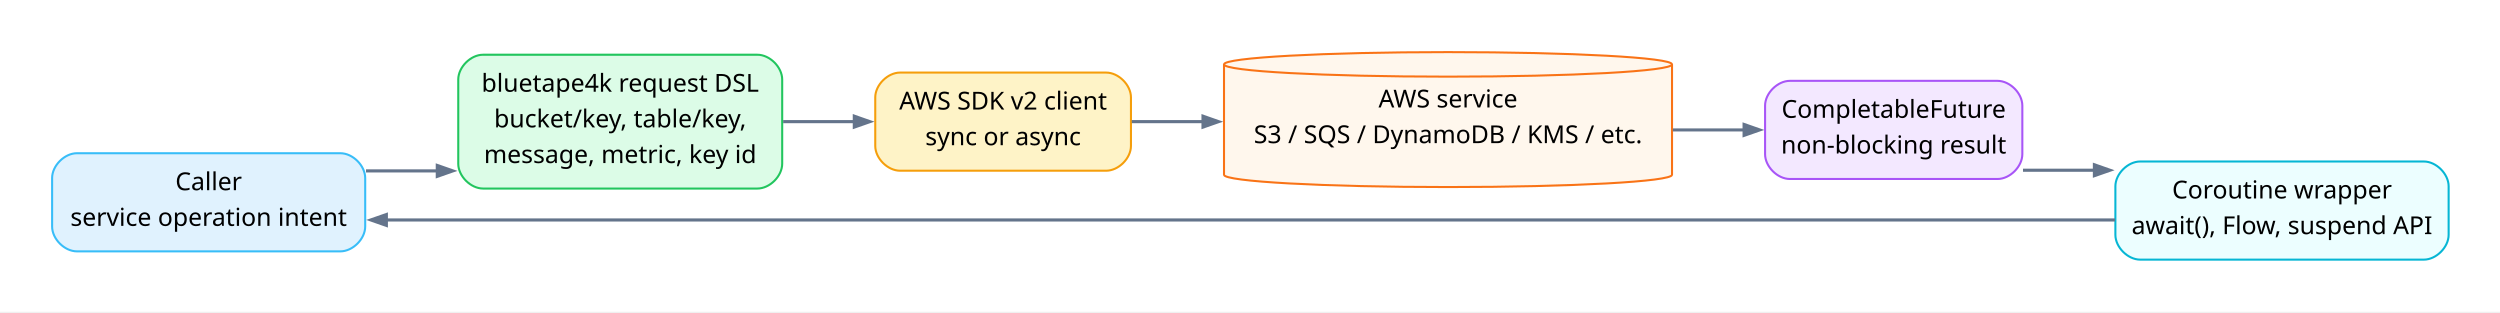
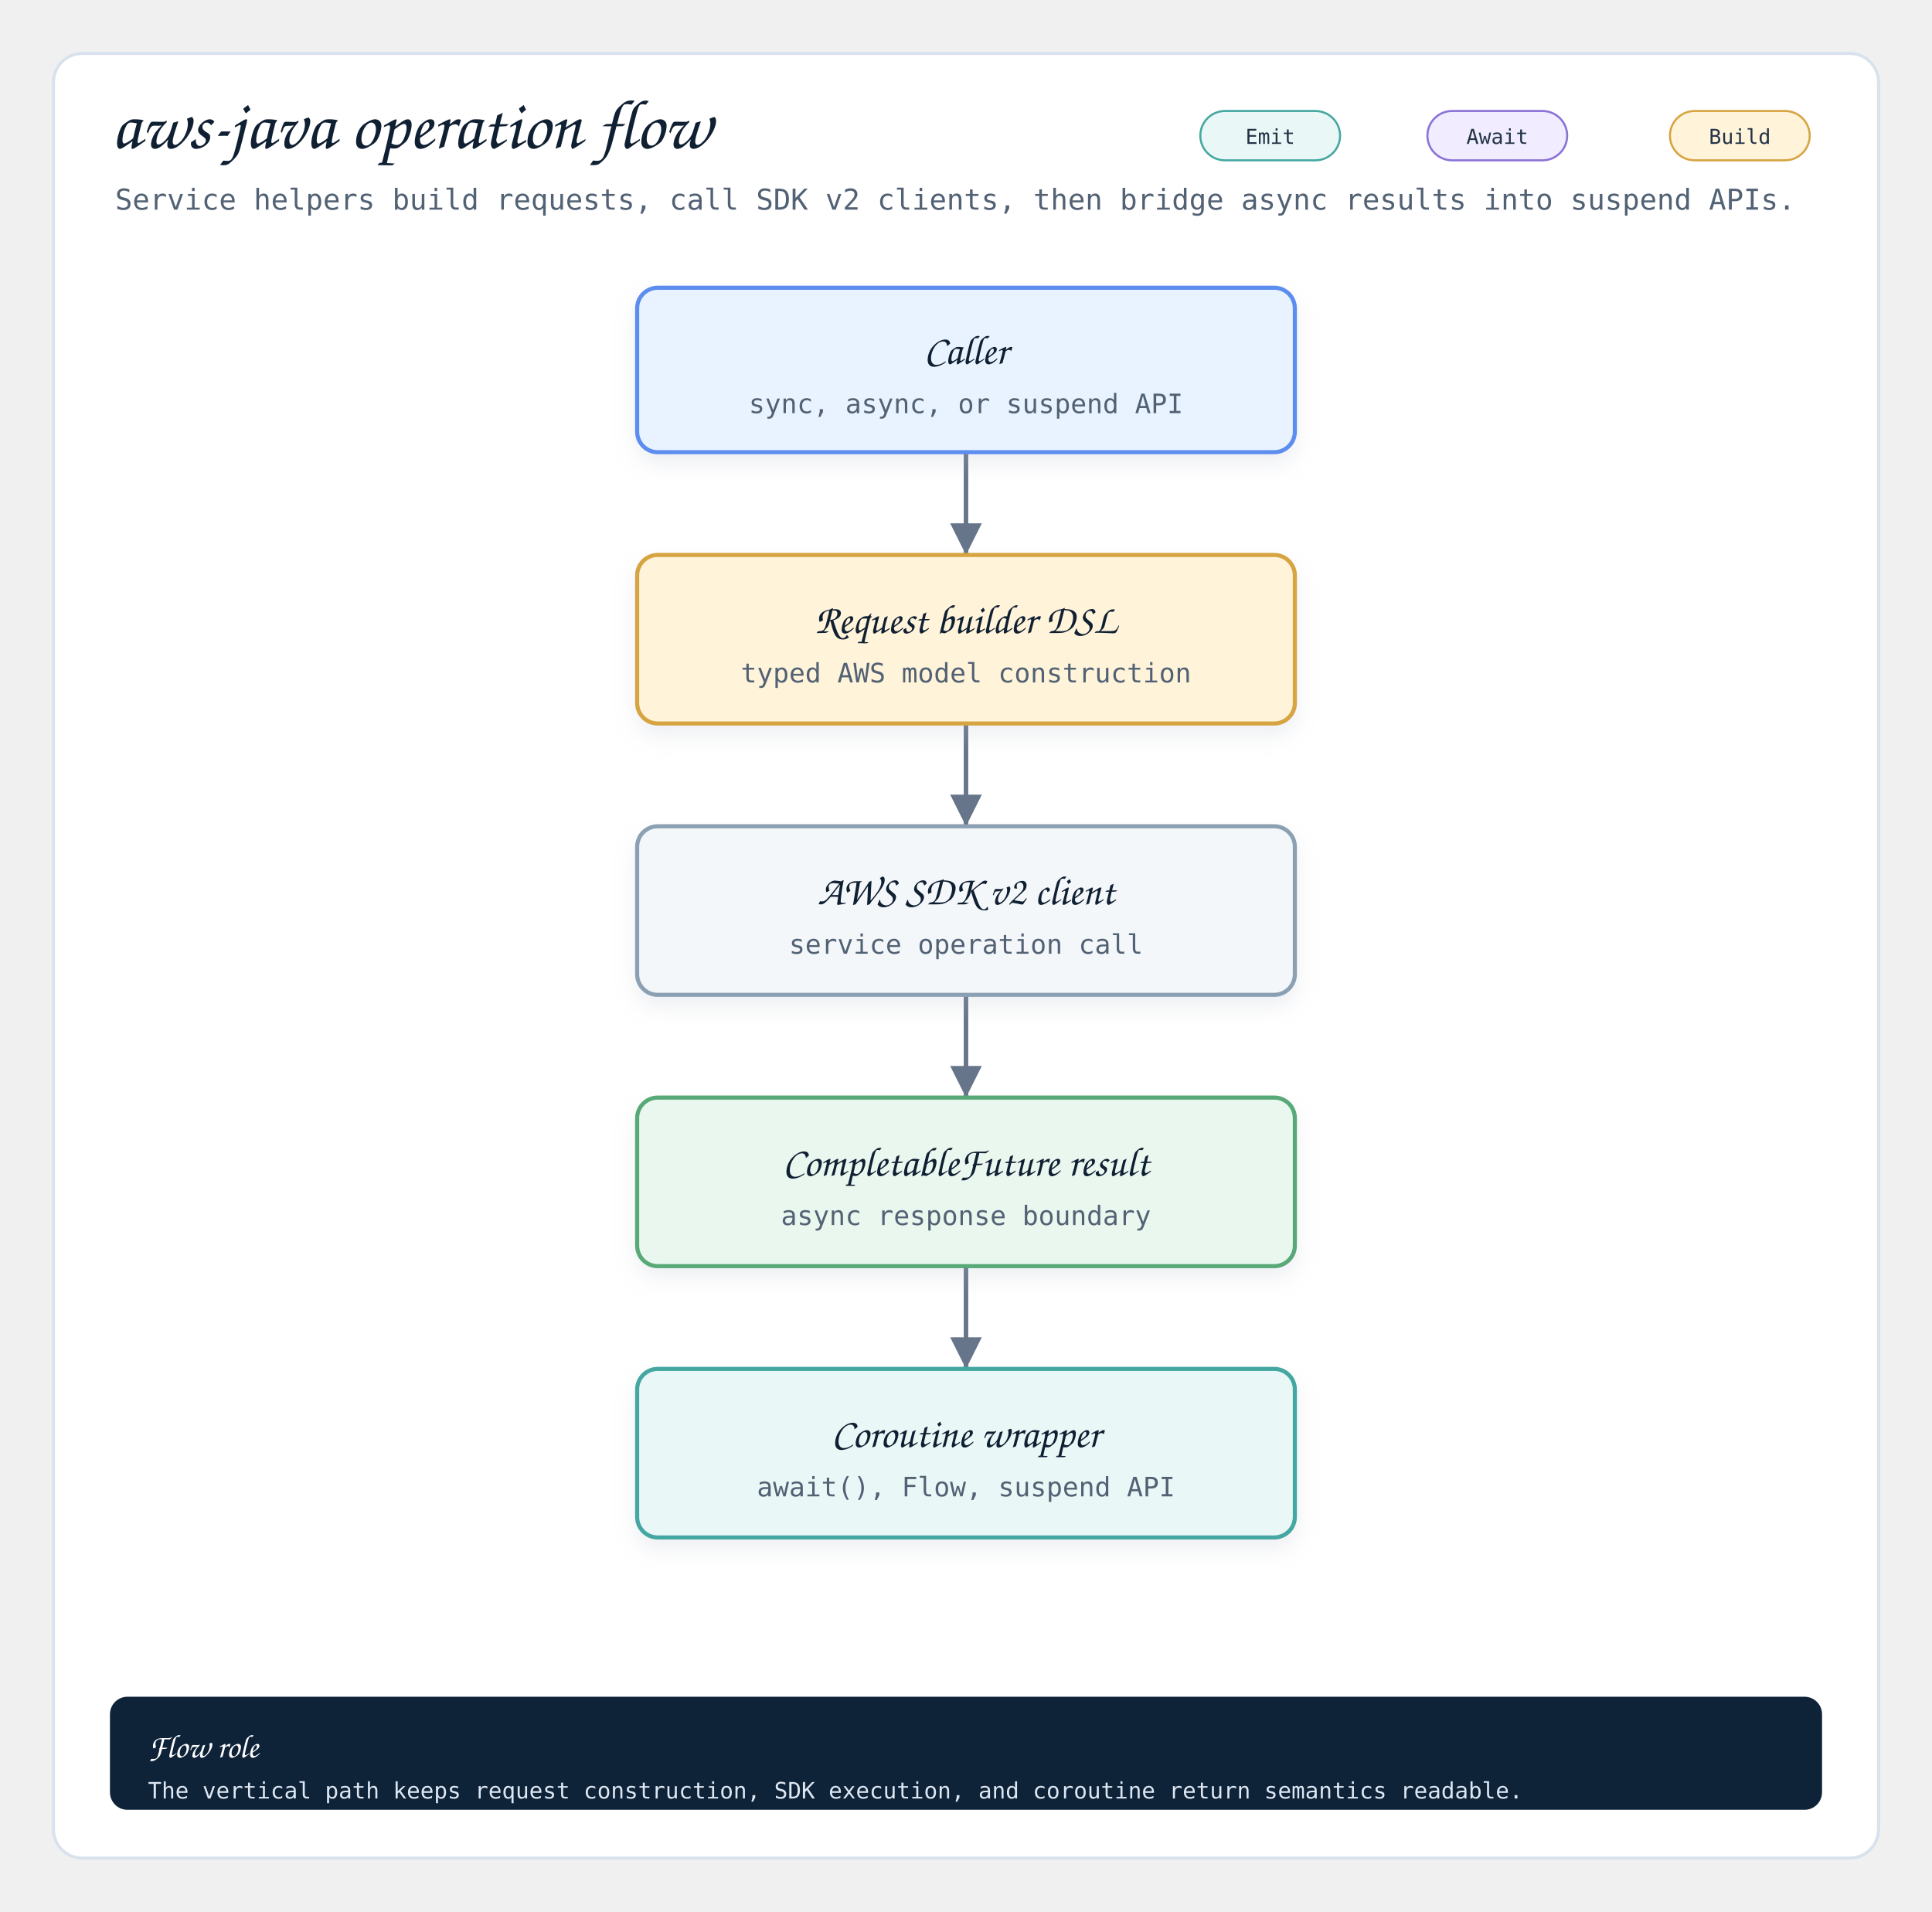
- <svg xmlns="http://www.w3.org/2000/svg" width="1209pt" height="151pt" viewBox="0.00 0.00 1209.00 151.00">
-   <g id="graph0" class="graph" transform="scale(1 1) rotate(0) translate(25.2 125.56)">
-     <polygon fill="#ffffff" stroke="none" points="-25.2,25.2 -25.2,-125.56 1184.16,-125.56 1184.16,25.2 -25.2,25.2" />
-     <g id="node1" class="node">
-       <path fill="#e0f2fe" stroke="#38bdf8" d="M139.41,-51.46C139.41,-51.46 12,-51.46 12,-51.46 6,-51.46 0,-45.46 0,-39.46 0,-39.46 0,-16 0,-16 0,-10 6,-4 12,-4 12,-4 139.41,-4 139.41,-4 145.41,-4 151.41,-10 151.41,-16 151.41,-16 151.41,-39.46 151.41,-39.46 151.41,-45.46 145.41,-51.46 139.41,-51.46" />
-       <text xml:space="preserve" text-anchor="middle" x="75.7" y="-33.58" font-family="Architects Daughter" font-size="12.00">Caller</text>
-       <text xml:space="preserve" text-anchor="middle" x="75.7" y="-16.33" font-family="Architects Daughter" font-size="12.00">service operation intent</text>
+ <svg xmlns="http://www.w3.org/2000/svg" width="940" height="930" viewBox="0 0 940 930" role="img" aria-label="aws-java operation flow">
+   <defs>
+     <marker id="arrow" markerWidth="9" markerHeight="9" refX="8" refY="4.5" orient="auto" markerUnits="strokeWidth">
+       <path d="M1,1 L8,4.5 L1,8 Z" fill="#66758A" />
+     </marker>
+     <filter id="shadow" x="-10%" y="-10%" width="120%" height="130%">
+       <feDropShadow dx="0" dy="5" stdDeviation="5" flood-color="#AAB7C6" flood-opacity="0.20" />
+     </filter>
+   </defs>
+   <style>
+   svg{background:#F5F7FA}
+   .frame{fill:#FFFFFF;stroke:#D9E2EC;stroke-width:1.5}
+   .title{font-family:"Architects Daughter","Comic Sans MS",cursive;font-size:34px;fill:#102033}
+   .subtitle,.detail,.footer-detail{font-family:"Comic Mono","SFMono-Regular",Menlo,monospace;fill:#526274}
+   .subtitle{font-size:14px}
+   .card-title{font-family:"Architects Daughter","Comic Sans MS",cursive;font-size:20px;fill:#102033}
+   .detail{font-size:13px}
+   .chip{font-family:"Comic Mono","SFMono-Regular",Menlo,monospace;font-size:10px;fill:#243447}
+   .card{stroke-width:2;filter:url(#shadow)}
+   .edge{fill:none;stroke-width:2.2;marker-end:url(#arrow)}
+   .edge-label{font-family:"Comic Mono","SFMono-Regular",Menlo,monospace;font-size:11px;fill:#344456}
+   .label-bg{fill:#FFFFFF;stroke:#D9E2EC}
+   .footer{fill:#0E2238;stroke:#0E2238}
+   .footer-title{font-family:"Architects Daughter","Comic Sans MS",cursive;font-size:16px;fill:#FFFFFF}
+   .footer-detail{font-size:11px;fill:#DDE7F2}
+ </style>
+   <rect x="26" y="26" width="888" height="878" rx="14" class="frame" />
+   <text class="title" x="54" y="72">aws-java operation flow</text>
+   <text class="subtitle" x="56" y="102">Service helpers build requests, call SDK v2 clients, then bridge async results into suspend APIs.</text>
+   <rect x="812.5" y="54" width="68" height="24" rx="12" fill="#FFF3D9" stroke="#D6A441" />
+   <text class="chip" x="846.5" y="70" text-anchor="middle">Build</text>
+   <rect x="694.5" y="54" width="68" height="24" rx="12" fill="#F1ECFF" stroke="#8A72D6" />
+   <text class="chip" x="728.5" y="70" text-anchor="middle">Await</text>
+   <rect x="584" y="54" width="68" height="24" rx="12" fill="#E9F7F6" stroke="#45A7A1" />
+   <text class="chip" x="618" y="70" text-anchor="middle">Emit</text>
+   <g>
+     <g>
+       <path class="edge" d="M470 220 L470 245 L470 245 L470 270" stroke="#66758A" />
    </g>
-     <g id="node2" class="node">
-       <path fill="#dcfce7" stroke="#22c55e" d="M341.07,-99.09C341.07,-99.09 208.41,-99.09 208.41,-99.09 202.41,-99.09 196.41,-93.09 196.41,-87.09 196.41,-87.09 196.41,-46.38 196.41,-46.38 196.41,-40.38 202.41,-34.38 208.41,-34.38 208.41,-34.38 341.07,-34.38 341.07,-34.38 347.07,-34.38 353.07,-40.38 353.07,-46.38 353.07,-46.38 353.07,-87.09 353.07,-87.09 353.07,-93.09 347.07,-99.09 341.07,-99.09" />
-       <text xml:space="preserve" text-anchor="middle" x="274.74" y="-81.2" font-family="Architects Daughter" font-size="12.00">bluetape4k request DSL</text>
-       <text xml:space="preserve" text-anchor="middle" x="274.74" y="-63.96" font-family="Architects Daughter" font-size="12.00">bucket/key, table/key,</text>
-       <text xml:space="preserve" text-anchor="middle" x="274.74" y="-46.71" font-family="Architects Daughter" font-size="12.00">message, metric, key id</text>
+     <g>
+       <path class="edge" d="M470 352 L470 377 L470 377 L470 402" stroke="#66758A" />
    </g>
-     <g id="edge1" class="edge">
-       <path fill="none" stroke="#64748b" stroke-width="1.5" d="M151.8,-42.92C151.8,-42.92 186.27,-42.92 186.27,-42.92" />
-       <polygon fill="#64748b" stroke="#64748b" stroke-width="1.5" points="186.27,-45.54 193.77,-42.92 186.27,-40.29 186.27,-45.54" />
+     <g>
+       <path class="edge" d="M470 484 L470 509 L470 509 L470 534" stroke="#66758A" />
    </g>
-     <g id="node3" class="node">
-       <path fill="#fef3c7" stroke="#f59e0b" d="M509.73,-90.46C509.73,-90.46 410.07,-90.46 410.07,-90.46 404.07,-90.46 398.07,-84.46 398.07,-78.46 398.07,-78.46 398.07,-55 398.07,-55 398.07,-49 404.07,-43 410.07,-43 410.07,-43 509.73,-43 509.73,-43 515.73,-43 521.73,-49 521.73,-55 521.73,-55 521.73,-78.46 521.73,-78.46 521.73,-84.46 515.73,-90.46 509.73,-90.46" />
-       <text xml:space="preserve" text-anchor="middle" x="459.9" y="-72.58" font-family="Architects Daughter" font-size="12.00">AWS SDK v2 client</text>
-       <text xml:space="preserve" text-anchor="middle" x="459.9" y="-55.33" font-family="Architects Daughter" font-size="12.00">sync or async</text>
-     </g>
-     <g id="edge2" class="edge">
-       <path fill="none" stroke="#64748b" stroke-width="1.5" d="M353.53,-66.73C353.53,-66.73 387.94,-66.73 387.94,-66.73" />
-       <polygon fill="#64748b" stroke="#64748b" stroke-width="1.5" points="387.94,-69.36 395.44,-66.73 387.94,-64.11 387.94,-69.36" />
-     </g>
-     <g id="node6" class="node">
-       <path fill="#fff7ed" stroke="#f97316" d="M783.39,-94.43C783.39,-97.7 734.83,-100.36 675.06,-100.36 615.29,-100.36 566.73,-97.7 566.73,-94.43 566.73,-94.43 566.73,-41.03 566.73,-41.03 566.73,-37.76 615.29,-35.1 675.06,-35.1 734.83,-35.1 783.39,-37.76 783.39,-41.03 783.39,-41.03 783.39,-94.43 783.39,-94.43" />
-       <path fill="none" stroke="#f97316" d="M783.39,-94.43C783.39,-91.15 734.83,-88.49 675.06,-88.49 615.29,-88.49 566.73,-91.15 566.73,-94.43" />
-       <text xml:space="preserve" text-anchor="middle" x="675.06" y="-73.58" font-family="Architects Daughter" font-size="12.00">AWS service</text>
-       <text xml:space="preserve" text-anchor="middle" x="675.06" y="-56.33" font-family="Architects Daughter" font-size="12.00">S3 / SQS / DynamoDB / KMS / etc.</text>
-     </g>
-     <g id="edge3" class="edge">
-       <path fill="none" stroke="#64748b" stroke-width="1.5" d="M522.13,-66.73C522.13,-66.73 556.57,-66.73 556.57,-66.73" />
-       <polygon fill="#64748b" stroke="#64748b" stroke-width="1.5" points="556.57,-69.36 564.07,-66.73 556.57,-64.11 556.57,-69.36" />
-     </g>
-     <g id="node4" class="node">
-       <path fill="#f3e8ff" stroke="#a855f7" d="M940.8,-86.46C940.8,-86.46 840.39,-86.46 840.39,-86.46 834.39,-86.46 828.39,-80.46 828.39,-74.46 828.39,-74.46 828.39,-51 828.39,-51 828.39,-45 834.39,-39 840.39,-39 840.39,-39 940.8,-39 940.8,-39 946.8,-39 952.8,-45 952.8,-51 952.8,-51 952.8,-74.46 952.8,-74.46 952.8,-80.46 946.8,-86.46 940.8,-86.46" />
-       <text xml:space="preserve" text-anchor="middle" x="890.59" y="-68.58" font-family="Architects Daughter" font-size="12.00">CompletableFuture</text>
-       <text xml:space="preserve" text-anchor="middle" x="890.59" y="-51.33" font-family="Architects Daughter" font-size="12.00">non-blocking result</text>
-     </g>
-     <g id="node5" class="node">
-       <path fill="#ecfeff" stroke="#06b6d4" d="M1146.96,-47.46C1146.96,-47.46 1009.8,-47.46 1009.8,-47.46 1003.8,-47.46 997.8,-41.46 997.8,-35.46 997.8,-35.46 997.8,-12 997.8,-12 997.8,-6 1003.8,0 1009.8,0 1009.8,0 1146.96,0 1146.96,0 1152.96,0 1158.96,-6 1158.96,-12 1158.96,-12 1158.96,-35.46 1158.96,-35.46 1158.96,-41.46 1152.96,-47.46 1146.96,-47.46" />
-       <text xml:space="preserve" text-anchor="middle" x="1078.38" y="-29.58" font-family="Architects Daughter" font-size="12.00">Coroutine wrapper</text>
-       <text xml:space="preserve" text-anchor="middle" x="1078.38" y="-12.33" font-family="Architects Daughter" font-size="12.00">await(), Flow, suspend API</text>
-     </g>
-     <g id="edge5" class="edge">
-       <path fill="none" stroke="#64748b" stroke-width="1.5" d="M953.12,-43.23C953.12,-43.23 987.65,-43.23 987.65,-43.23" />
-       <polygon fill="#64748b" stroke="#64748b" stroke-width="1.5" points="987.65,-45.86 995.15,-43.23 987.65,-40.61 987.65,-45.86" />
-     </g>
-     <g id="edge6" class="edge">
-       <path fill="none" stroke="#64748b" stroke-width="1.5" d="M997.6,-19.19C997.6,-19.19 161.65,-19.19 161.65,-19.19" />
-       <polygon fill="#64748b" stroke="#64748b" stroke-width="1.5" points="161.65,-16.56 154.15,-19.19 161.65,-21.81 161.65,-16.56" />
-     </g>
-     <g id="edge4" class="edge">
-       <path fill="none" stroke="#64748b" stroke-width="1.5" d="M783.77,-62.73C783.77,-62.73 818.24,-62.73 818.24,-62.73" />
-       <polygon fill="#64748b" stroke="#64748b" stroke-width="1.5" points="818.24,-65.36 825.74,-62.73 818.24,-60.11 818.24,-65.36" />
+     <g>
+       <path class="edge" d="M470 616 L470 641 L470 641 L470 666" stroke="#66758A" />
    </g>
  </g>
+   <g id="caller">
+     <rect class="card" x="310" y="140" width="320" height="80" rx="10" fill="#E8F3FF" stroke="#5B8DEF" />
+     <text class="card-title" x="470" y="177" text-anchor="middle">Caller</text>
+     <text class="detail" x="470" y="201" text-anchor="middle">sync, async, or suspend API</text>
+   </g>
+   <g id="builder">
+     <rect class="card" x="310" y="270" width="320" height="82" rx="10" fill="#FFF3D9" stroke="#D6A441" />
+     <text class="card-title" x="470" y="308" text-anchor="middle">Request builder DSL</text>
+     <text class="detail" x="470" y="332" text-anchor="middle">typed AWS model construction</text>
+   </g>
+   <g id="client">
+     <rect class="card" x="310" y="402" width="320" height="82" rx="10" fill="#F4F7FA" stroke="#8CA0B3" />
+     <text class="card-title" x="470" y="440" text-anchor="middle">AWS SDK v2 client</text>
+     <text class="detail" x="470" y="464" text-anchor="middle">service operation call</text>
+   </g>
+   <g id="future">
+     <rect class="card" x="310" y="534" width="320" height="82" rx="10" fill="#EAF7EF" stroke="#58A978" />
+     <text class="card-title" x="470" y="572" text-anchor="middle">CompletableFuture result</text>
+     <text class="detail" x="470" y="596" text-anchor="middle">async response boundary</text>
+   </g>
+   <g id="suspend">
+     <rect class="card" x="310" y="666" width="320" height="82" rx="10" fill="#E9F7F6" stroke="#45A7A1" />
+     <text class="card-title" x="470" y="704" text-anchor="middle">Coroutine wrapper</text>
+     <text class="detail" x="470" y="728" text-anchor="middle">await(), Flow, suspend API</text>
+   </g>
+   <rect class="footer" x="54" y="826" width="832" height="54" rx="8" />
+   <text class="footer-title" x="72" y="855">Flow role</text>
+   <text class="footer-detail" x="72" y="875">The vertical path keeps request construction, SDK execution, and coroutine return semantics readable.</text>
</svg>
